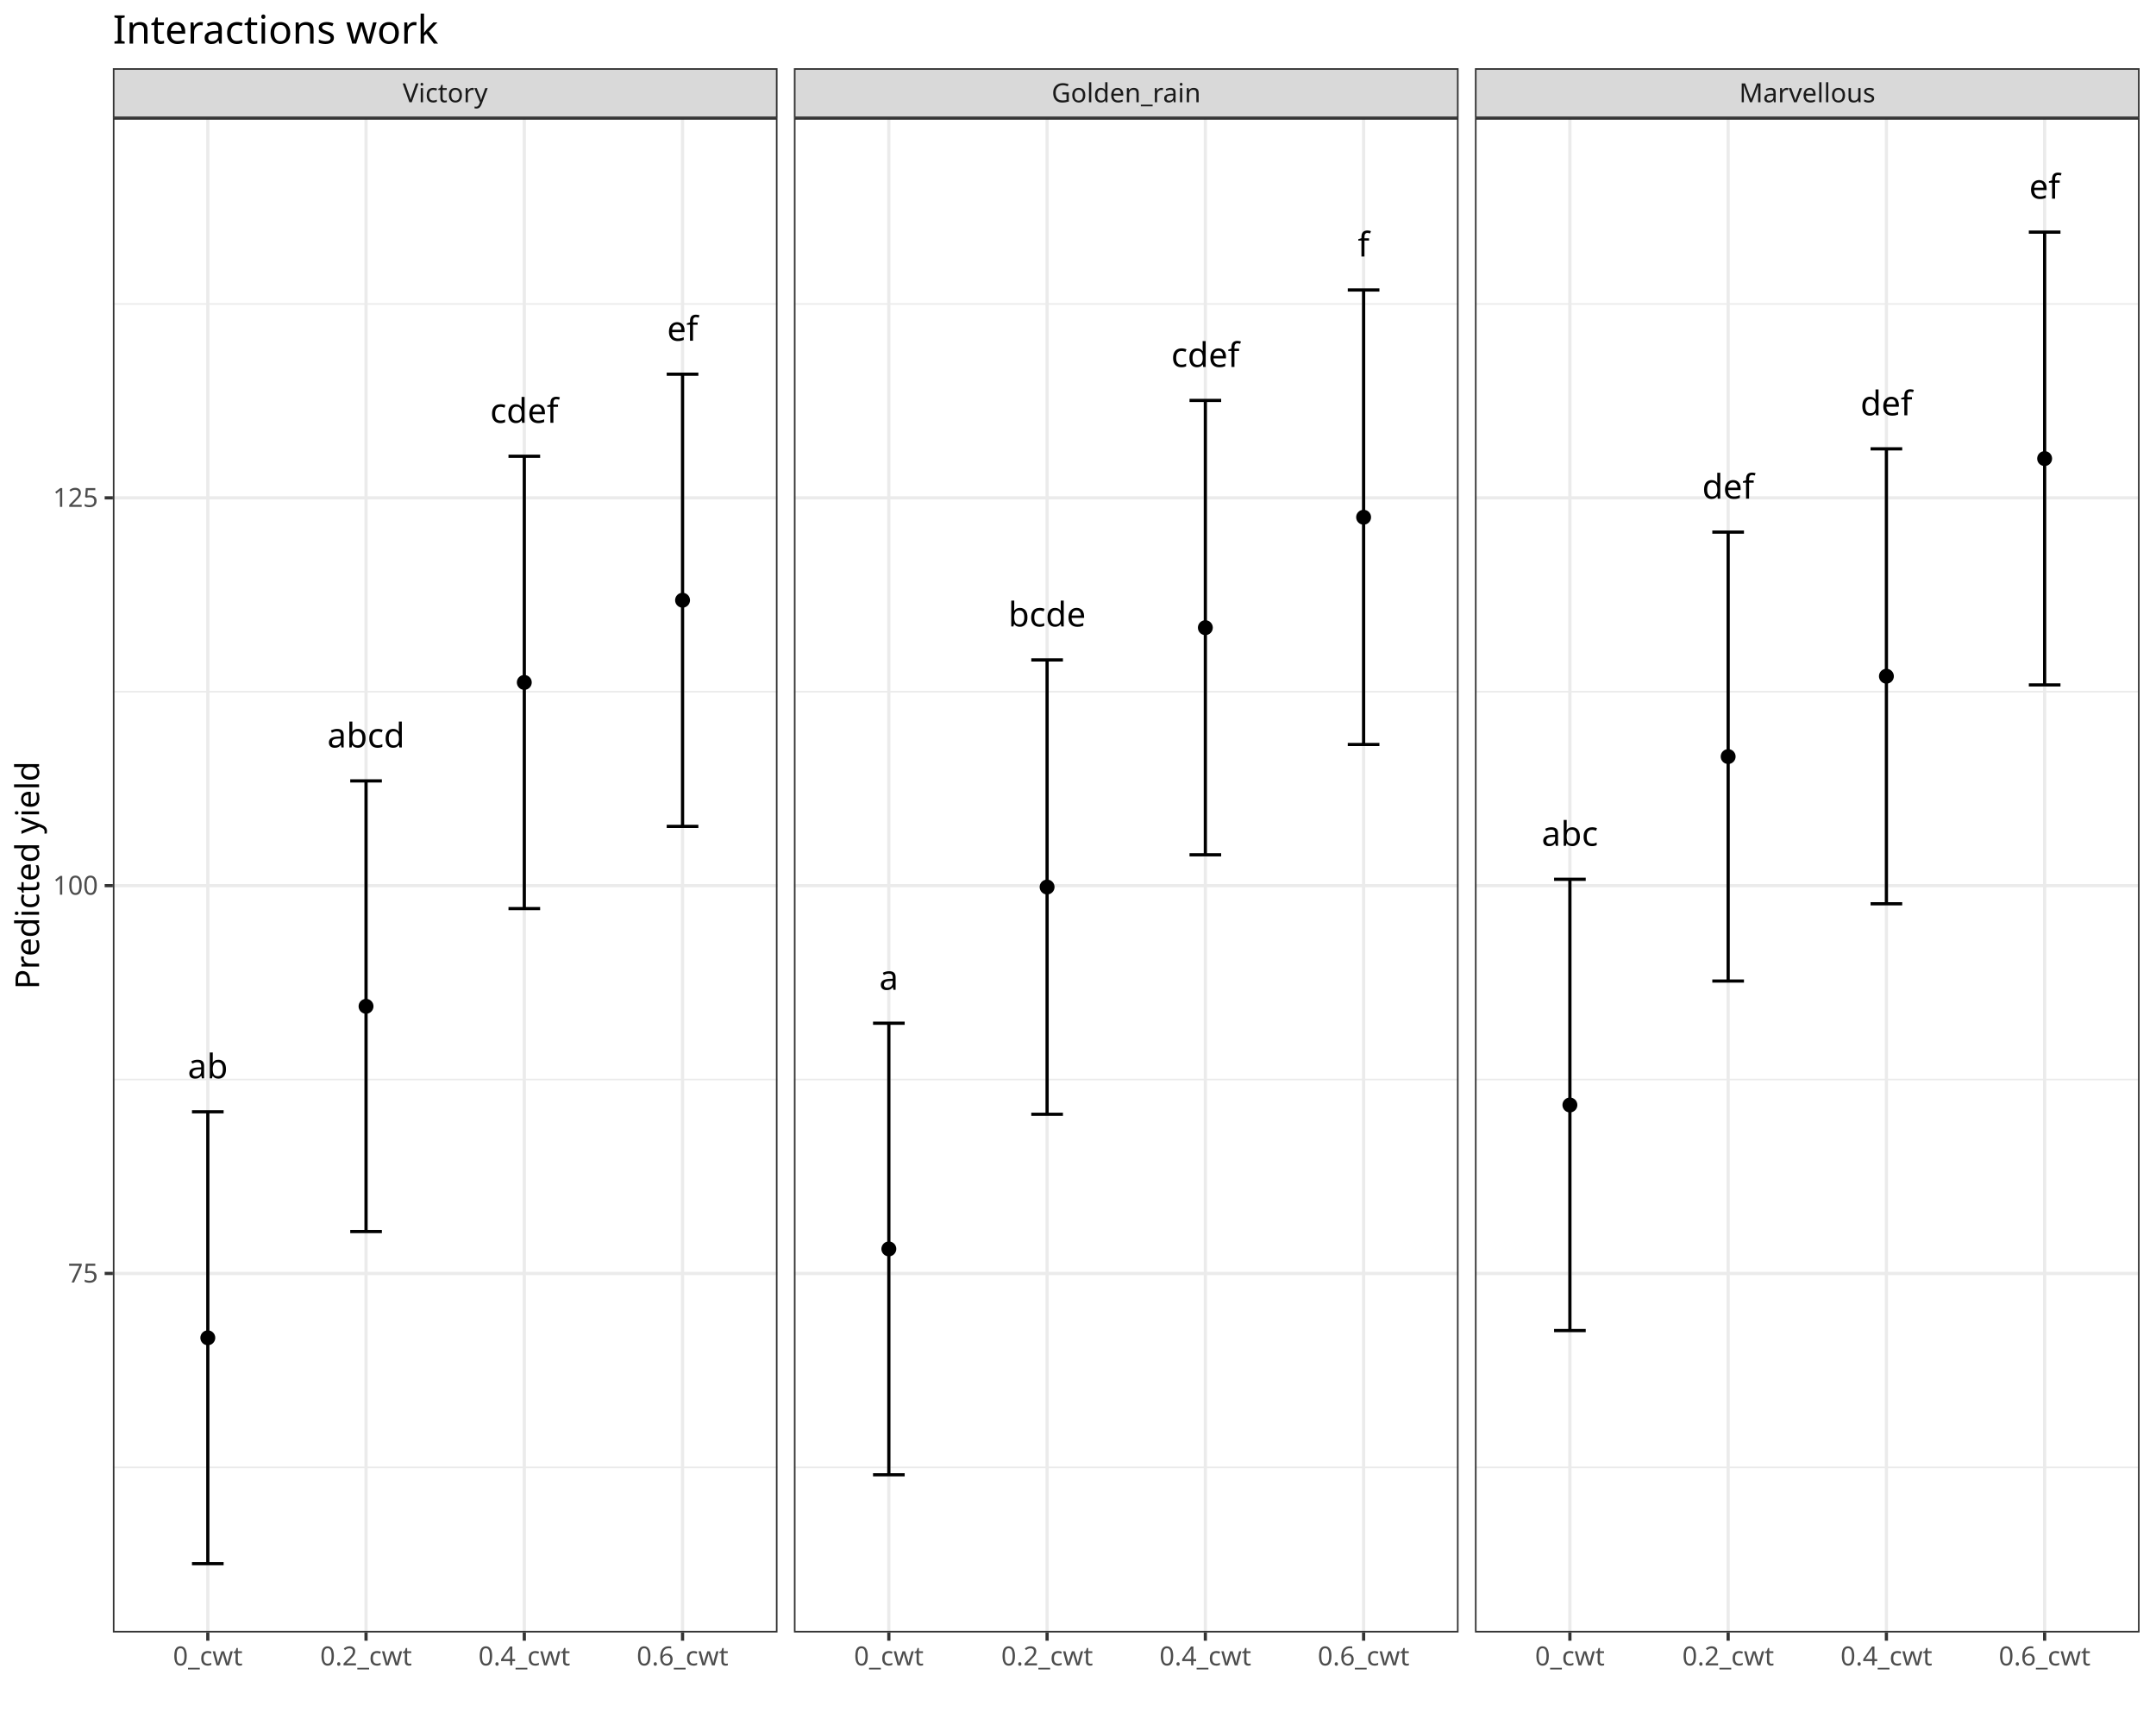
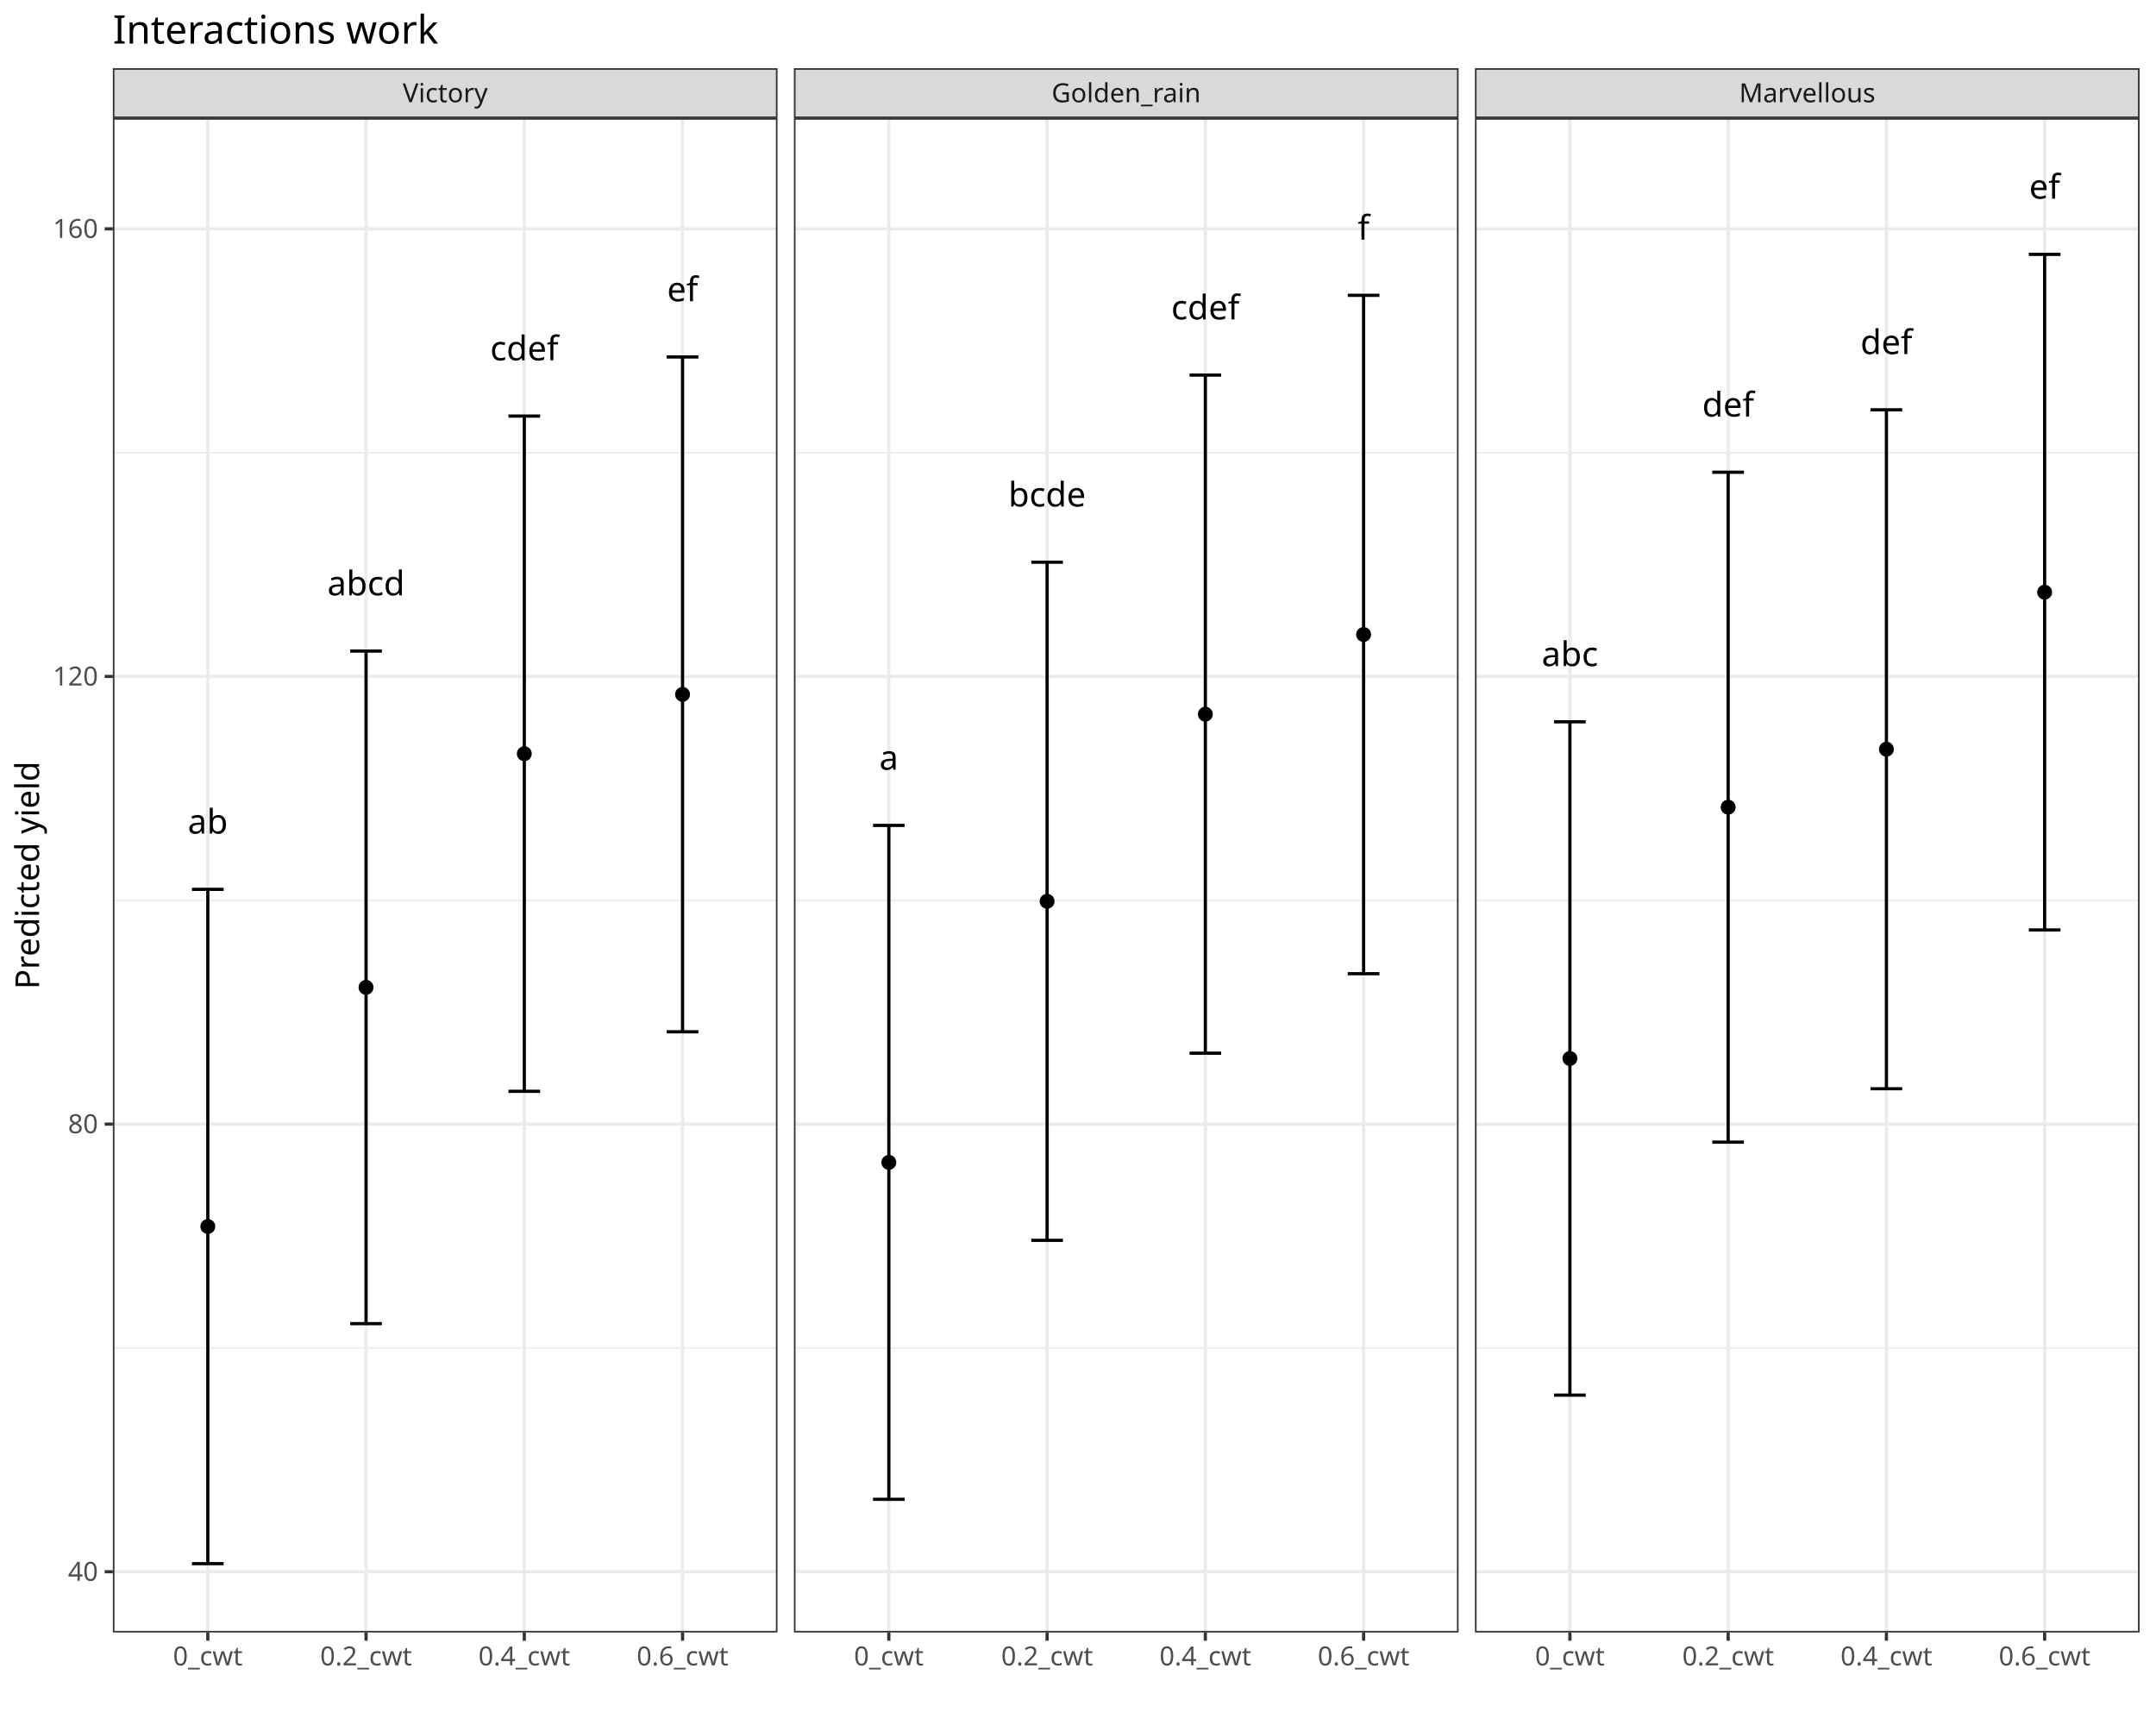
<svg xmlns="http://www.w3.org/2000/svg" class="svglite" data-engine-version="2.0" width="720.00pt" height="576.00pt" viewBox="0 0 720.00 576.00">
  <defs>
    <style type="text/css">
    .svglite line, .svglite polyline, .svglite polygon, .svglite path, .svglite rect, .svglite circle {
      fill: none;
      stroke: #000000;
      stroke-linecap: round;
      stroke-linejoin: round;
      stroke-miterlimit: 10.00;
    }
  </style>
  </defs>
  <rect width="100%" height="100%" style="stroke: none; fill: #FFFFFF;" />
  <defs>
    <clipPath id="cpMC4wMHw3MjAuMDB8MC4wMHw1NzYuMDA=">
      <rect x="0.00" y="0.00" width="720.00" height="576.00" />
    </clipPath>
  </defs>
  <g clip-path="url(#cpMC4wMHw3MjAuMDB8MC4wMHw1NzYuMDA=)">
    <rect x="-0" y="0.00" width="720.00" height="576.00" style="stroke-width: 1.07; stroke: #FFFFFF; fill: #FFFFFF;" />
  </g>
  <defs>
    <clipPath id="cpMzcuNjl8MjU5LjY1fDM5LjQzfDU0NS4xMQ==">
      <rect x="37.69" y="39.43" width="221.96" height="505.68" />
    </clipPath>
  </defs>
  <g clip-path="url(#cpMzcuNjl8MjU5LjY1fDM5LjQzfDU0NS4xMQ==)">
    <rect x="37.69" y="39.43" width="221.96" height="505.68" style="stroke-width: 1.07; stroke: none; fill: #FFFFFF;" />
-     <polyline points="37.69,489.96 259.65,489.96 " style="stroke-width: 0.53; stroke: #EBEBEB; stroke-linecap: butt;" />
-     <polyline points="37.69,360.47 259.65,360.47 " style="stroke-width: 0.53; stroke: #EBEBEB; stroke-linecap: butt;" />
-     <polyline points="37.69,230.98 259.65,230.98 " style="stroke-width: 0.53; stroke: #EBEBEB; stroke-linecap: butt;" />
-     <polyline points="37.69,101.49 259.65,101.49 " style="stroke-width: 0.53; stroke: #EBEBEB; stroke-linecap: butt;" />
-     <polyline points="37.69,425.22 259.65,425.22 " style="stroke-width: 1.07; stroke: #EBEBEB; stroke-linecap: butt;" />
-     <polyline points="37.69,295.73 259.65,295.73 " style="stroke-width: 1.07; stroke: #EBEBEB; stroke-linecap: butt;" />
-     <polyline points="37.69,166.23 259.65,166.23 " style="stroke-width: 1.07; stroke: #EBEBEB; stroke-linecap: butt;" />
+     <polyline points="37.69,450.08 259.65,450.08 " style="stroke-width: 0.53; stroke: #EBEBEB; stroke-linecap: butt;" />
+     <polyline points="37.69,300.62 259.65,300.62 " style="stroke-width: 0.53; stroke: #EBEBEB; stroke-linecap: butt;" />
+     <polyline points="37.69,151.15 259.65,151.15 " style="stroke-width: 0.53; stroke: #EBEBEB; stroke-linecap: butt;" />
+     <polyline points="37.69,524.82 259.65,524.82 " style="stroke-width: 1.07; stroke: #EBEBEB; stroke-linecap: butt;" />
+     <polyline points="37.69,375.35 259.65,375.35 " style="stroke-width: 1.07; stroke: #EBEBEB; stroke-linecap: butt;" />
+     <polyline points="37.69,225.88 259.65,225.88 " style="stroke-width: 1.07; stroke: #EBEBEB; stroke-linecap: butt;" />
+     <polyline points="37.69,76.42 259.65,76.42 " style="stroke-width: 1.07; stroke: #EBEBEB; stroke-linecap: butt;" />
    <polyline points="69.40,545.11 69.40,39.43 " style="stroke-width: 1.07; stroke: #EBEBEB; stroke-linecap: butt;" />
    <polyline points="122.24,545.11 122.24,39.43 " style="stroke-width: 1.07; stroke: #EBEBEB; stroke-linecap: butt;" />
    <polyline points="175.09,545.11 175.09,39.43 " style="stroke-width: 1.07; stroke: #EBEBEB; stroke-linecap: butt;" />
    <polyline points="227.94,545.11 227.94,39.43 " style="stroke-width: 1.07; stroke: #EBEBEB; stroke-linecap: butt;" />
-     <circle cx="69.40" cy="446.71" r="2.49" style="stroke-width: 0.71; stroke: none; fill: #000000;" />
-     <circle cx="122.24" cy="336.02" r="2.49" style="stroke-width: 0.71; stroke: none; fill: #000000;" />
-     <circle cx="175.09" cy="227.87" r="2.49" style="stroke-width: 0.71; stroke: none; fill: #000000;" />
-     <circle cx="227.94" cy="200.42" r="2.49" style="stroke-width: 0.71; stroke: none; fill: #000000;" />
-     <polyline points="64.11,371.24 74.68,371.24 " style="stroke-width: 1.07; stroke-linecap: butt;" />
-     <polyline points="69.40,371.24 69.40,522.13 " style="stroke-width: 1.07; stroke-linecap: butt;" />
+     <circle cx="69.40" cy="409.54" r="2.49" style="stroke-width: 0.71; stroke: none; fill: #000000;" />
+     <circle cx="122.24" cy="329.69" r="2.49" style="stroke-width: 0.71; stroke: none; fill: #000000;" />
+     <circle cx="175.09" cy="251.67" r="2.49" style="stroke-width: 0.71; stroke: none; fill: #000000;" />
+     <circle cx="227.94" cy="231.86" r="2.49" style="stroke-width: 0.71; stroke: none; fill: #000000;" />
+     <polyline points="64.11,296.96 74.68,296.96 " style="stroke-width: 1.07; stroke-linecap: butt;" />
+     <polyline points="69.40,296.96 69.40,522.13 " style="stroke-width: 1.07; stroke-linecap: butt;" />
    <polyline points="64.11,522.13 74.68,522.13 " style="stroke-width: 1.07; stroke-linecap: butt;" />
-     <polyline points="116.96,260.76 127.53,260.76 " style="stroke-width: 1.07; stroke-linecap: butt;" />
-     <polyline points="122.24,260.76 122.24,411.23 " style="stroke-width: 1.07; stroke-linecap: butt;" />
-     <polyline points="116.96,411.23 127.53,411.23 " style="stroke-width: 1.07; stroke-linecap: butt;" />
-     <polyline points="169.81,152.35 180.38,152.35 " style="stroke-width: 1.07; stroke-linecap: butt;" />
-     <polyline points="175.09,152.35 175.09,303.39 " style="stroke-width: 1.07; stroke-linecap: butt;" />
-     <polyline points="169.81,303.39 180.38,303.39 " style="stroke-width: 1.07; stroke-linecap: butt;" />
-     <polyline points="222.65,124.95 233.22,124.95 " style="stroke-width: 1.07; stroke-linecap: butt;" />
-     <polyline points="227.94,124.95 227.94,275.94 " style="stroke-width: 1.07; stroke-linecap: butt;" />
-     <polyline points="222.65,275.94 233.22,275.94 " style="stroke-width: 1.07; stroke-linecap: butt;" />
-     <text x="69.40" y="360.07" text-anchor="middle" style="font-size: 11.38px; font-family: sans;" textLength="12.66px" lengthAdjust="spacingAndGlyphs">ab</text>
-     <text x="122.24" y="249.59" text-anchor="middle" style="font-size: 11.38px; font-family: sans;" textLength="24.69px" lengthAdjust="spacingAndGlyphs">abcd</text>
-     <text x="175.09" y="141.18" text-anchor="middle" style="font-size: 11.38px; font-family: sans;" textLength="21.52px" lengthAdjust="spacingAndGlyphs">cdef</text>
-     <text x="227.94" y="113.78" text-anchor="middle" style="font-size: 11.38px; font-family: sans;" textLength="9.49px" lengthAdjust="spacingAndGlyphs">ef</text>
+     <polyline points="116.96,217.40 127.53,217.40 " style="stroke-width: 1.07; stroke-linecap: butt;" />
+     <polyline points="122.24,217.40 122.24,441.98 " style="stroke-width: 1.07; stroke-linecap: butt;" />
+     <polyline points="116.96,441.98 127.53,441.98 " style="stroke-width: 1.07; stroke-linecap: butt;" />
+     <polyline points="169.81,138.93 180.38,138.93 " style="stroke-width: 1.07; stroke-linecap: butt;" />
+     <polyline points="175.09,138.93 175.09,364.40 " style="stroke-width: 1.07; stroke-linecap: butt;" />
+     <polyline points="169.81,364.40 180.38,364.40 " style="stroke-width: 1.07; stroke-linecap: butt;" />
+     <polyline points="222.65,119.20 233.22,119.20 " style="stroke-width: 1.07; stroke-linecap: butt;" />
+     <polyline points="227.94,119.20 227.94,344.52 " style="stroke-width: 1.07; stroke-linecap: butt;" />
+     <polyline points="222.65,344.52 233.22,344.52 " style="stroke-width: 1.07; stroke-linecap: butt;" />
+     <text x="69.40" y="278.35" text-anchor="middle" style="font-size: 11.38px; font-family: sans;" textLength="12.66px" lengthAdjust="spacingAndGlyphs">ab</text>
+     <text x="122.24" y="198.80" text-anchor="middle" style="font-size: 11.38px; font-family: sans;" textLength="24.69px" lengthAdjust="spacingAndGlyphs">abcd</text>
+     <text x="175.09" y="120.33" text-anchor="middle" style="font-size: 11.38px; font-family: sans;" textLength="21.52px" lengthAdjust="spacingAndGlyphs">cdef</text>
+     <text x="227.94" y="100.60" text-anchor="middle" style="font-size: 11.38px; font-family: sans;" textLength="9.49px" lengthAdjust="spacingAndGlyphs">ef</text>
    <rect x="37.69" y="39.43" width="221.96" height="505.68" style="stroke-width: 1.07; stroke: #333333;" />
  </g>
  <g clip-path="url(#cpMC4wMHw3MjAuMDB8MC4wMHw1NzYuMDA=)">
</g>
  <defs>
    <clipPath id="cpMjY1LjEzfDQ4Ny4wOHwzOS40M3w1NDUuMTE=">
      <rect x="265.13" y="39.43" width="221.96" height="505.68" />
    </clipPath>
  </defs>
  <g clip-path="url(#cpMjY1LjEzfDQ4Ny4wOHwzOS40M3w1NDUuMTE=)">
    <rect x="265.13" y="39.43" width="221.96" height="505.68" style="stroke-width: 1.07; stroke: none; fill: #FFFFFF;" />
-     <polyline points="265.13,489.96 487.08,489.96 " style="stroke-width: 0.53; stroke: #EBEBEB; stroke-linecap: butt;" />
-     <polyline points="265.13,360.47 487.08,360.47 " style="stroke-width: 0.53; stroke: #EBEBEB; stroke-linecap: butt;" />
-     <polyline points="265.13,230.98 487.08,230.98 " style="stroke-width: 0.53; stroke: #EBEBEB; stroke-linecap: butt;" />
-     <polyline points="265.13,101.49 487.08,101.49 " style="stroke-width: 0.53; stroke: #EBEBEB; stroke-linecap: butt;" />
-     <polyline points="265.13,425.22 487.08,425.22 " style="stroke-width: 1.07; stroke: #EBEBEB; stroke-linecap: butt;" />
-     <polyline points="265.13,295.73 487.08,295.73 " style="stroke-width: 1.07; stroke: #EBEBEB; stroke-linecap: butt;" />
-     <polyline points="265.13,166.23 487.08,166.23 " style="stroke-width: 1.07; stroke: #EBEBEB; stroke-linecap: butt;" />
+     <polyline points="265.13,450.08 487.08,450.08 " style="stroke-width: 0.53; stroke: #EBEBEB; stroke-linecap: butt;" />
+     <polyline points="265.13,300.62 487.08,300.62 " style="stroke-width: 0.53; stroke: #EBEBEB; stroke-linecap: butt;" />
+     <polyline points="265.13,151.15 487.08,151.15 " style="stroke-width: 0.53; stroke: #EBEBEB; stroke-linecap: butt;" />
+     <polyline points="265.13,524.82 487.08,524.82 " style="stroke-width: 1.07; stroke: #EBEBEB; stroke-linecap: butt;" />
+     <polyline points="265.13,375.35 487.08,375.35 " style="stroke-width: 1.07; stroke: #EBEBEB; stroke-linecap: butt;" />
+     <polyline points="265.13,225.88 487.08,225.88 " style="stroke-width: 1.07; stroke: #EBEBEB; stroke-linecap: butt;" />
+     <polyline points="265.13,76.42 487.08,76.42 " style="stroke-width: 1.07; stroke: #EBEBEB; stroke-linecap: butt;" />
    <polyline points="296.83,545.11 296.83,39.43 " style="stroke-width: 1.07; stroke: #EBEBEB; stroke-linecap: butt;" />
    <polyline points="349.68,545.11 349.68,39.43 " style="stroke-width: 1.07; stroke: #EBEBEB; stroke-linecap: butt;" />
    <polyline points="402.53,545.11 402.53,39.43 " style="stroke-width: 1.07; stroke: #EBEBEB; stroke-linecap: butt;" />
    <polyline points="455.38,545.11 455.38,39.43 " style="stroke-width: 1.07; stroke: #EBEBEB; stroke-linecap: butt;" />
-     <circle cx="296.83" cy="417.03" r="2.49" style="stroke-width: 0.71; stroke: none; fill: #000000;" />
-     <circle cx="349.68" cy="296.19" r="2.49" style="stroke-width: 0.71; stroke: none; fill: #000000;" />
-     <circle cx="402.53" cy="209.59" r="2.49" style="stroke-width: 0.71; stroke: none; fill: #000000;" />
-     <circle cx="455.38" cy="172.71" r="2.49" style="stroke-width: 0.71; stroke: none; fill: #000000;" />
-     <polyline points="291.55,341.67 302.12,341.67 " style="stroke-width: 1.07; stroke-linecap: butt;" />
-     <polyline points="296.83,341.67 296.83,492.45 " style="stroke-width: 1.07; stroke-linecap: butt;" />
-     <polyline points="291.55,492.45 302.12,492.45 " style="stroke-width: 1.07; stroke-linecap: butt;" />
-     <polyline points="344.40,220.36 354.97,220.36 " style="stroke-width: 1.07; stroke-linecap: butt;" />
-     <polyline points="349.68,220.36 349.68,372.07 " style="stroke-width: 1.07; stroke-linecap: butt;" />
-     <polyline points="344.40,372.07 354.97,372.07 " style="stroke-width: 1.07; stroke-linecap: butt;" />
-     <polyline points="397.24,133.71 407.81,133.71 " style="stroke-width: 1.07; stroke-linecap: butt;" />
-     <polyline points="402.53,133.71 402.53,285.42 " style="stroke-width: 1.07; stroke-linecap: butt;" />
-     <polyline points="397.24,285.42 407.81,285.42 " style="stroke-width: 1.07; stroke-linecap: butt;" />
-     <polyline points="450.09,96.83 460.66,96.83 " style="stroke-width: 1.07; stroke-linecap: butt;" />
-     <polyline points="455.38,96.83 455.38,248.59 " style="stroke-width: 1.07; stroke-linecap: butt;" />
-     <polyline points="450.09,248.59 460.66,248.59 " style="stroke-width: 1.07; stroke-linecap: butt;" />
-     <text x="296.83" y="330.50" text-anchor="middle" style="font-size: 11.38px; font-family: sans;" textLength="6.33px" lengthAdjust="spacingAndGlyphs">a</text>
-     <text x="349.68" y="209.19" text-anchor="middle" style="font-size: 11.38px; font-family: sans;" textLength="24.69px" lengthAdjust="spacingAndGlyphs">bcde</text>
-     <text x="402.53" y="122.53" text-anchor="middle" style="font-size: 11.38px; font-family: sans;" textLength="21.52px" lengthAdjust="spacingAndGlyphs">cdef</text>
-     <text x="455.38" y="85.66" text-anchor="middle" style="font-size: 11.38px; font-family: sans;" textLength="3.16px" lengthAdjust="spacingAndGlyphs">f</text>
+     <circle cx="296.83" cy="388.13" r="2.49" style="stroke-width: 0.71; stroke: none; fill: #000000;" />
+     <circle cx="349.68" cy="300.95" r="2.49" style="stroke-width: 0.71; stroke: none; fill: #000000;" />
+     <circle cx="402.53" cy="238.48" r="2.49" style="stroke-width: 0.71; stroke: none; fill: #000000;" />
+     <circle cx="455.38" cy="211.87" r="2.49" style="stroke-width: 0.71; stroke: none; fill: #000000;" />
+     <polyline points="291.55,275.62 302.12,275.62 " style="stroke-width: 1.07; stroke-linecap: butt;" />
+     <polyline points="296.83,275.62 296.83,500.64 " style="stroke-width: 1.07; stroke-linecap: butt;" />
+     <polyline points="291.55,500.64 302.12,500.64 " style="stroke-width: 1.07; stroke-linecap: butt;" />
+     <polyline points="344.40,187.73 354.97,187.73 " style="stroke-width: 1.07; stroke-linecap: butt;" />
+     <polyline points="349.68,187.73 349.68,414.17 " style="stroke-width: 1.07; stroke-linecap: butt;" />
+     <polyline points="344.40,414.17 354.97,414.17 " style="stroke-width: 1.07; stroke-linecap: butt;" />
+     <polyline points="397.24,125.25 407.81,125.25 " style="stroke-width: 1.07; stroke-linecap: butt;" />
+     <polyline points="402.53,125.25 402.53,351.66 " style="stroke-width: 1.07; stroke-linecap: butt;" />
+     <polyline points="397.24,351.66 407.81,351.66 " style="stroke-width: 1.07; stroke-linecap: butt;" />
+     <polyline points="450.09,98.61 460.66,98.61 " style="stroke-width: 1.07; stroke-linecap: butt;" />
+     <polyline points="455.38,98.61 455.38,325.13 " style="stroke-width: 1.07; stroke-linecap: butt;" />
+     <polyline points="450.09,325.13 460.66,325.13 " style="stroke-width: 1.07; stroke-linecap: butt;" />
+     <text x="296.83" y="257.02" text-anchor="middle" style="font-size: 11.38px; font-family: sans;" textLength="6.33px" lengthAdjust="spacingAndGlyphs">a</text>
+     <text x="349.68" y="169.13" text-anchor="middle" style="font-size: 11.38px; font-family: sans;" textLength="24.69px" lengthAdjust="spacingAndGlyphs">bcde</text>
+     <text x="402.53" y="106.65" text-anchor="middle" style="font-size: 11.38px; font-family: sans;" textLength="21.52px" lengthAdjust="spacingAndGlyphs">cdef</text>
+     <text x="455.38" y="80.01" text-anchor="middle" style="font-size: 11.38px; font-family: sans;" textLength="3.16px" lengthAdjust="spacingAndGlyphs">f</text>
    <rect x="265.13" y="39.43" width="221.96" height="505.68" style="stroke-width: 1.07; stroke: #333333;" />
  </g>
  <g clip-path="url(#cpMC4wMHw3MjAuMDB8MC4wMHw1NzYuMDA=)">
</g>
  <defs>
    <clipPath id="cpNDkyLjU2fDcxNC41MnwzOS40M3w1NDUuMTE=">
      <rect x="492.56" y="39.43" width="221.96" height="505.68" />
    </clipPath>
  </defs>
  <g clip-path="url(#cpNDkyLjU2fDcxNC41MnwzOS40M3w1NDUuMTE=)">
    <rect x="492.56" y="39.43" width="221.96" height="505.68" style="stroke-width: 1.07; stroke: none; fill: #FFFFFF;" />
-     <polyline points="492.56,489.96 714.52,489.96 " style="stroke-width: 0.53; stroke: #EBEBEB; stroke-linecap: butt;" />
-     <polyline points="492.56,360.47 714.52,360.47 " style="stroke-width: 0.53; stroke: #EBEBEB; stroke-linecap: butt;" />
-     <polyline points="492.56,230.98 714.52,230.98 " style="stroke-width: 0.53; stroke: #EBEBEB; stroke-linecap: butt;" />
-     <polyline points="492.56,101.49 714.52,101.49 " style="stroke-width: 0.53; stroke: #EBEBEB; stroke-linecap: butt;" />
-     <polyline points="492.56,425.22 714.52,425.22 " style="stroke-width: 1.07; stroke: #EBEBEB; stroke-linecap: butt;" />
-     <polyline points="492.56,295.73 714.52,295.73 " style="stroke-width: 1.07; stroke: #EBEBEB; stroke-linecap: butt;" />
-     <polyline points="492.56,166.23 714.52,166.23 " style="stroke-width: 1.07; stroke: #EBEBEB; stroke-linecap: butt;" />
+     <polyline points="492.56,450.08 714.52,450.08 " style="stroke-width: 0.53; stroke: #EBEBEB; stroke-linecap: butt;" />
+     <polyline points="492.56,300.62 714.52,300.62 " style="stroke-width: 0.53; stroke: #EBEBEB; stroke-linecap: butt;" />
+     <polyline points="492.56,151.15 714.52,151.15 " style="stroke-width: 0.53; stroke: #EBEBEB; stroke-linecap: butt;" />
+     <polyline points="492.56,524.82 714.52,524.82 " style="stroke-width: 1.07; stroke: #EBEBEB; stroke-linecap: butt;" />
+     <polyline points="492.56,375.35 714.52,375.35 " style="stroke-width: 1.07; stroke: #EBEBEB; stroke-linecap: butt;" />
+     <polyline points="492.56,225.88 714.52,225.88 " style="stroke-width: 1.07; stroke: #EBEBEB; stroke-linecap: butt;" />
+     <polyline points="492.56,76.42 714.52,76.42 " style="stroke-width: 1.07; stroke: #EBEBEB; stroke-linecap: butt;" />
    <polyline points="524.27,545.11 524.27,39.43 " style="stroke-width: 1.07; stroke: #EBEBEB; stroke-linecap: butt;" />
    <polyline points="577.12,545.11 577.12,39.43 " style="stroke-width: 1.07; stroke: #EBEBEB; stroke-linecap: butt;" />
    <polyline points="629.97,545.11 629.97,39.43 " style="stroke-width: 1.07; stroke: #EBEBEB; stroke-linecap: butt;" />
    <polyline points="682.81,545.11 682.81,39.43 " style="stroke-width: 1.07; stroke: #EBEBEB; stroke-linecap: butt;" />
-     <circle cx="524.27" cy="368.97" r="2.49" style="stroke-width: 0.71; stroke: none; fill: #000000;" />
-     <circle cx="577.12" cy="252.63" r="2.49" style="stroke-width: 0.71; stroke: none; fill: #000000;" />
-     <circle cx="629.97" cy="225.80" r="2.49" style="stroke-width: 0.71; stroke: none; fill: #000000;" />
-     <circle cx="682.81" cy="153.13" r="2.49" style="stroke-width: 0.71; stroke: none; fill: #000000;" />
-     <polyline points="518.99,293.60 529.56,293.60 " style="stroke-width: 1.07; stroke-linecap: butt;" />
-     <polyline points="524.27,293.60 524.27,444.28 " style="stroke-width: 1.07; stroke-linecap: butt;" />
-     <polyline points="518.99,444.28 529.56,444.28 " style="stroke-width: 1.07; stroke-linecap: butt;" />
-     <polyline points="571.83,177.68 582.40,177.68 " style="stroke-width: 1.07; stroke-linecap: butt;" />
-     <polyline points="577.12,177.68 577.12,327.58 " style="stroke-width: 1.07; stroke-linecap: butt;" />
-     <polyline points="571.83,327.58 582.40,327.58 " style="stroke-width: 1.07; stroke-linecap: butt;" />
-     <polyline points="624.68,149.87 635.25,149.87 " style="stroke-width: 1.07; stroke-linecap: butt;" />
-     <polyline points="629.97,149.87 629.97,301.79 " style="stroke-width: 1.07; stroke-linecap: butt;" />
-     <polyline points="624.68,301.79 635.25,301.79 " style="stroke-width: 1.07; stroke-linecap: butt;" />
-     <polyline points="677.53,77.51 688.10,77.51 " style="stroke-width: 1.07; stroke-linecap: butt;" />
-     <polyline points="682.81,77.51 682.81,228.70 " style="stroke-width: 1.07; stroke-linecap: butt;" />
-     <polyline points="677.53,228.70 688.10,228.70 " style="stroke-width: 1.07; stroke-linecap: butt;" />
-     <text x="524.27" y="282.43" text-anchor="middle" style="font-size: 11.38px; font-family: sans;" textLength="18.36px" lengthAdjust="spacingAndGlyphs">abc</text>
-     <text x="577.12" y="166.51" text-anchor="middle" style="font-size: 11.38px; font-family: sans;" textLength="15.82px" lengthAdjust="spacingAndGlyphs">def</text>
-     <text x="629.97" y="138.69" text-anchor="middle" style="font-size: 11.38px; font-family: sans;" textLength="15.82px" lengthAdjust="spacingAndGlyphs">def</text>
+     <circle cx="524.27" cy="353.45" r="2.49" style="stroke-width: 0.71; stroke: none; fill: #000000;" />
+     <circle cx="577.12" cy="269.53" r="2.49" style="stroke-width: 0.71; stroke: none; fill: #000000;" />
+     <circle cx="629.97" cy="250.17" r="2.49" style="stroke-width: 0.71; stroke: none; fill: #000000;" />
+     <circle cx="682.81" cy="197.75" r="2.49" style="stroke-width: 0.71; stroke: none; fill: #000000;" />
+     <polyline points="518.99,241.02 529.56,241.02 " style="stroke-width: 1.07; stroke-linecap: butt;" />
+     <polyline points="524.27,241.02 524.27,465.85 " style="stroke-width: 1.07; stroke-linecap: butt;" />
+     <polyline points="518.99,465.85 529.56,465.85 " style="stroke-width: 1.07; stroke-linecap: butt;" />
+     <polyline points="571.83,157.69 582.40,157.69 " style="stroke-width: 1.07; stroke-linecap: butt;" />
+     <polyline points="577.12,157.69 577.12,381.37 " style="stroke-width: 1.07; stroke-linecap: butt;" />
+     <polyline points="571.83,381.37 582.40,381.37 " style="stroke-width: 1.07; stroke-linecap: butt;" />
+     <polyline points="624.68,136.84 635.25,136.84 " style="stroke-width: 1.07; stroke-linecap: butt;" />
+     <polyline points="629.97,136.84 629.97,363.54 " style="stroke-width: 1.07; stroke-linecap: butt;" />
+     <polyline points="624.68,363.54 635.25,363.54 " style="stroke-width: 1.07; stroke-linecap: butt;" />
+     <polyline points="677.53,84.94 688.10,84.94 " style="stroke-width: 1.07; stroke-linecap: butt;" />
+     <polyline points="682.81,84.94 682.81,310.52 " style="stroke-width: 1.07; stroke-linecap: butt;" />
+     <polyline points="677.53,310.52 688.10,310.52 " style="stroke-width: 1.07; stroke-linecap: butt;" />
+     <text x="524.27" y="222.42" text-anchor="middle" style="font-size: 11.38px; font-family: sans;" textLength="18.36px" lengthAdjust="spacingAndGlyphs">abc</text>
+     <text x="577.12" y="139.09" text-anchor="middle" style="font-size: 11.38px; font-family: sans;" textLength="15.82px" lengthAdjust="spacingAndGlyphs">def</text>
+     <text x="629.97" y="118.24" text-anchor="middle" style="font-size: 11.38px; font-family: sans;" textLength="15.82px" lengthAdjust="spacingAndGlyphs">def</text>
    <text x="682.81" y="66.34" text-anchor="middle" style="font-size: 11.38px; font-family: sans;" textLength="9.49px" lengthAdjust="spacingAndGlyphs">ef</text>
    <rect x="492.56" y="39.43" width="221.96" height="505.68" style="stroke-width: 1.07; stroke: #333333;" />
  </g>
  <g clip-path="url(#cpMC4wMHw3MjAuMDB8MC4wMHw1NzYuMDA=)">
</g>
  <defs>
    <clipPath id="cpMzcuNjl8MjU5LjY1fDIyLjc4fDM5LjQz">
      <rect x="37.69" y="22.78" width="221.96" height="16.65" />
    </clipPath>
  </defs>
  <g clip-path="url(#cpMzcuNjl8MjU5LjY1fDIyLjc4fDM5LjQz)">
    <rect x="37.69" y="22.78" width="221.96" height="16.65" style="stroke-width: 1.07; stroke: #333333; fill: #D9D9D9;" />
    <text x="148.67" y="34.14" text-anchor="middle" style="font-size: 8.80px; fill: #1A1A1A; font-family: sans;" textLength="26.90px" lengthAdjust="spacingAndGlyphs">Victory</text>
  </g>
  <g clip-path="url(#cpMC4wMHw3MjAuMDB8MC4wMHw1NzYuMDA=)">
</g>
  <defs>
    <clipPath id="cpMjY1LjEzfDQ4Ny4wOHwyMi43OHwzOS40Mw==">
      <rect x="265.13" y="22.78" width="221.96" height="16.65" />
    </clipPath>
  </defs>
  <g clip-path="url(#cpMjY1LjEzfDQ4Ny4wOHwyMi43OHwzOS40Mw==)">
    <rect x="265.13" y="22.78" width="221.96" height="16.65" style="stroke-width: 1.07; stroke: #333333; fill: #D9D9D9;" />
    <text x="376.10" y="34.14" text-anchor="middle" style="font-size: 8.80px; fill: #1A1A1A; font-family: sans;" textLength="47.95px" lengthAdjust="spacingAndGlyphs">Golden_rain</text>
  </g>
  <g clip-path="url(#cpMC4wMHw3MjAuMDB8MC4wMHw1NzYuMDA=)">
</g>
  <defs>
    <clipPath id="cpNDkyLjU2fDcxNC41MnwyMi43OHwzOS40Mw==">
      <rect x="492.56" y="22.78" width="221.96" height="16.65" />
    </clipPath>
  </defs>
  <g clip-path="url(#cpNDkyLjU2fDcxNC41MnwyMi43OHwzOS40Mw==)">
    <rect x="492.56" y="22.78" width="221.96" height="16.65" style="stroke-width: 1.07; stroke: #333333; fill: #D9D9D9;" />
    <text x="603.54" y="34.14" text-anchor="middle" style="font-size: 8.80px; fill: #1A1A1A; font-family: sans;" textLength="42.56px" lengthAdjust="spacingAndGlyphs">Marvellous</text>
  </g>
  <g clip-path="url(#cpMC4wMHw3MjAuMDB8MC4wMHw1NzYuMDA=)">
    <polyline points="69.40,547.85 69.40,545.11 " style="stroke-width: 1.07; stroke: #333333; stroke-linecap: butt;" />
    <polyline points="122.24,547.85 122.24,545.11 " style="stroke-width: 1.07; stroke: #333333; stroke-linecap: butt;" />
    <polyline points="175.09,547.85 175.09,545.11 " style="stroke-width: 1.07; stroke: #333333; stroke-linecap: butt;" />
    <polyline points="227.94,547.85 227.94,545.11 " style="stroke-width: 1.07; stroke: #333333; stroke-linecap: butt;" />
    <text x="69.40" y="556.10" text-anchor="middle" style="font-size: 8.80px; fill: #4D4D4D; font-family: sans;" textLength="22.99px" lengthAdjust="spacingAndGlyphs">0_cwt</text>
    <text x="122.24" y="556.10" text-anchor="middle" style="font-size: 8.80px; fill: #4D4D4D; font-family: sans;" textLength="30.33px" lengthAdjust="spacingAndGlyphs">0.2_cwt</text>
    <text x="175.09" y="556.10" text-anchor="middle" style="font-size: 8.80px; fill: #4D4D4D; font-family: sans;" textLength="30.33px" lengthAdjust="spacingAndGlyphs">0.4_cwt</text>
    <text x="227.94" y="556.10" text-anchor="middle" style="font-size: 8.80px; fill: #4D4D4D; font-family: sans;" textLength="30.33px" lengthAdjust="spacingAndGlyphs">0.6_cwt</text>
    <polyline points="296.83,547.85 296.83,545.11 " style="stroke-width: 1.07; stroke: #333333; stroke-linecap: butt;" />
    <polyline points="349.68,547.85 349.68,545.11 " style="stroke-width: 1.07; stroke: #333333; stroke-linecap: butt;" />
    <polyline points="402.53,547.85 402.53,545.11 " style="stroke-width: 1.07; stroke: #333333; stroke-linecap: butt;" />
    <polyline points="455.38,547.85 455.38,545.11 " style="stroke-width: 1.07; stroke: #333333; stroke-linecap: butt;" />
    <text x="296.83" y="556.10" text-anchor="middle" style="font-size: 8.80px; fill: #4D4D4D; font-family: sans;" textLength="22.99px" lengthAdjust="spacingAndGlyphs">0_cwt</text>
    <text x="349.68" y="556.10" text-anchor="middle" style="font-size: 8.80px; fill: #4D4D4D; font-family: sans;" textLength="30.33px" lengthAdjust="spacingAndGlyphs">0.2_cwt</text>
    <text x="402.53" y="556.10" text-anchor="middle" style="font-size: 8.80px; fill: #4D4D4D; font-family: sans;" textLength="30.33px" lengthAdjust="spacingAndGlyphs">0.4_cwt</text>
    <text x="455.38" y="556.10" text-anchor="middle" style="font-size: 8.80px; fill: #4D4D4D; font-family: sans;" textLength="30.33px" lengthAdjust="spacingAndGlyphs">0.6_cwt</text>
    <polyline points="524.27,547.85 524.27,545.11 " style="stroke-width: 1.07; stroke: #333333; stroke-linecap: butt;" />
    <polyline points="577.12,547.85 577.12,545.11 " style="stroke-width: 1.07; stroke: #333333; stroke-linecap: butt;" />
    <polyline points="629.97,547.85 629.97,545.11 " style="stroke-width: 1.07; stroke: #333333; stroke-linecap: butt;" />
    <polyline points="682.81,547.85 682.81,545.11 " style="stroke-width: 1.07; stroke: #333333; stroke-linecap: butt;" />
    <text x="524.27" y="556.10" text-anchor="middle" style="font-size: 8.80px; fill: #4D4D4D; font-family: sans;" textLength="22.99px" lengthAdjust="spacingAndGlyphs">0_cwt</text>
    <text x="577.12" y="556.10" text-anchor="middle" style="font-size: 8.80px; fill: #4D4D4D; font-family: sans;" textLength="30.33px" lengthAdjust="spacingAndGlyphs">0.2_cwt</text>
    <text x="629.97" y="556.10" text-anchor="middle" style="font-size: 8.80px; fill: #4D4D4D; font-family: sans;" textLength="30.33px" lengthAdjust="spacingAndGlyphs">0.4_cwt</text>
    <text x="682.81" y="556.10" text-anchor="middle" style="font-size: 8.80px; fill: #4D4D4D; font-family: sans;" textLength="30.33px" lengthAdjust="spacingAndGlyphs">0.6_cwt</text>
-     <text x="32.76" y="428.24" text-anchor="end" style="font-size: 8.80px; fill: #4D4D4D; font-family: sans;" textLength="9.79px" lengthAdjust="spacingAndGlyphs">75</text>
-     <text x="32.76" y="298.75" text-anchor="end" style="font-size: 8.80px; fill: #4D4D4D; font-family: sans;" textLength="14.68px" lengthAdjust="spacingAndGlyphs">100</text>
-     <text x="32.76" y="169.26" text-anchor="end" style="font-size: 8.80px; fill: #4D4D4D; font-family: sans;" textLength="14.68px" lengthAdjust="spacingAndGlyphs">125</text>
-     <polyline points="34.95,425.22 37.69,425.22 " style="stroke-width: 1.07; stroke: #333333; stroke-linecap: butt;" />
-     <polyline points="34.95,295.73 37.69,295.73 " style="stroke-width: 1.07; stroke: #333333; stroke-linecap: butt;" />
-     <polyline points="34.95,166.23 37.69,166.23 " style="stroke-width: 1.07; stroke: #333333; stroke-linecap: butt;" />
+     <text x="32.76" y="527.85" text-anchor="end" style="font-size: 8.80px; fill: #4D4D4D; font-family: sans;" textLength="9.79px" lengthAdjust="spacingAndGlyphs">40</text>
+     <text x="32.76" y="378.38" text-anchor="end" style="font-size: 8.80px; fill: #4D4D4D; font-family: sans;" textLength="9.79px" lengthAdjust="spacingAndGlyphs">80</text>
+     <text x="32.76" y="228.91" text-anchor="end" style="font-size: 8.80px; fill: #4D4D4D; font-family: sans;" textLength="14.68px" lengthAdjust="spacingAndGlyphs">120</text>
+     <text x="32.76" y="79.44" text-anchor="end" style="font-size: 8.80px; fill: #4D4D4D; font-family: sans;" textLength="14.68px" lengthAdjust="spacingAndGlyphs">160</text>
+     <polyline points="34.95,524.82 37.69,524.82 " style="stroke-width: 1.07; stroke: #333333; stroke-linecap: butt;" />
+     <polyline points="34.95,375.35 37.69,375.35 " style="stroke-width: 1.07; stroke: #333333; stroke-linecap: butt;" />
+     <polyline points="34.95,225.88 37.69,225.88 " style="stroke-width: 1.07; stroke: #333333; stroke-linecap: butt;" />
+     <polyline points="34.95,76.42 37.69,76.42 " style="stroke-width: 1.07; stroke: #333333; stroke-linecap: butt;" />
    <text transform="translate(13.05,292.27) rotate(-90)" text-anchor="middle" style="font-size: 11.00px; font-family: sans;" textLength="72.16px" lengthAdjust="spacingAndGlyphs">Predicted yield</text>
    <text x="37.69" y="14.56" style="font-size: 13.20px; font-family: sans;" textLength="99.79px" lengthAdjust="spacingAndGlyphs">Interactions work</text>
  </g>
</svg>
